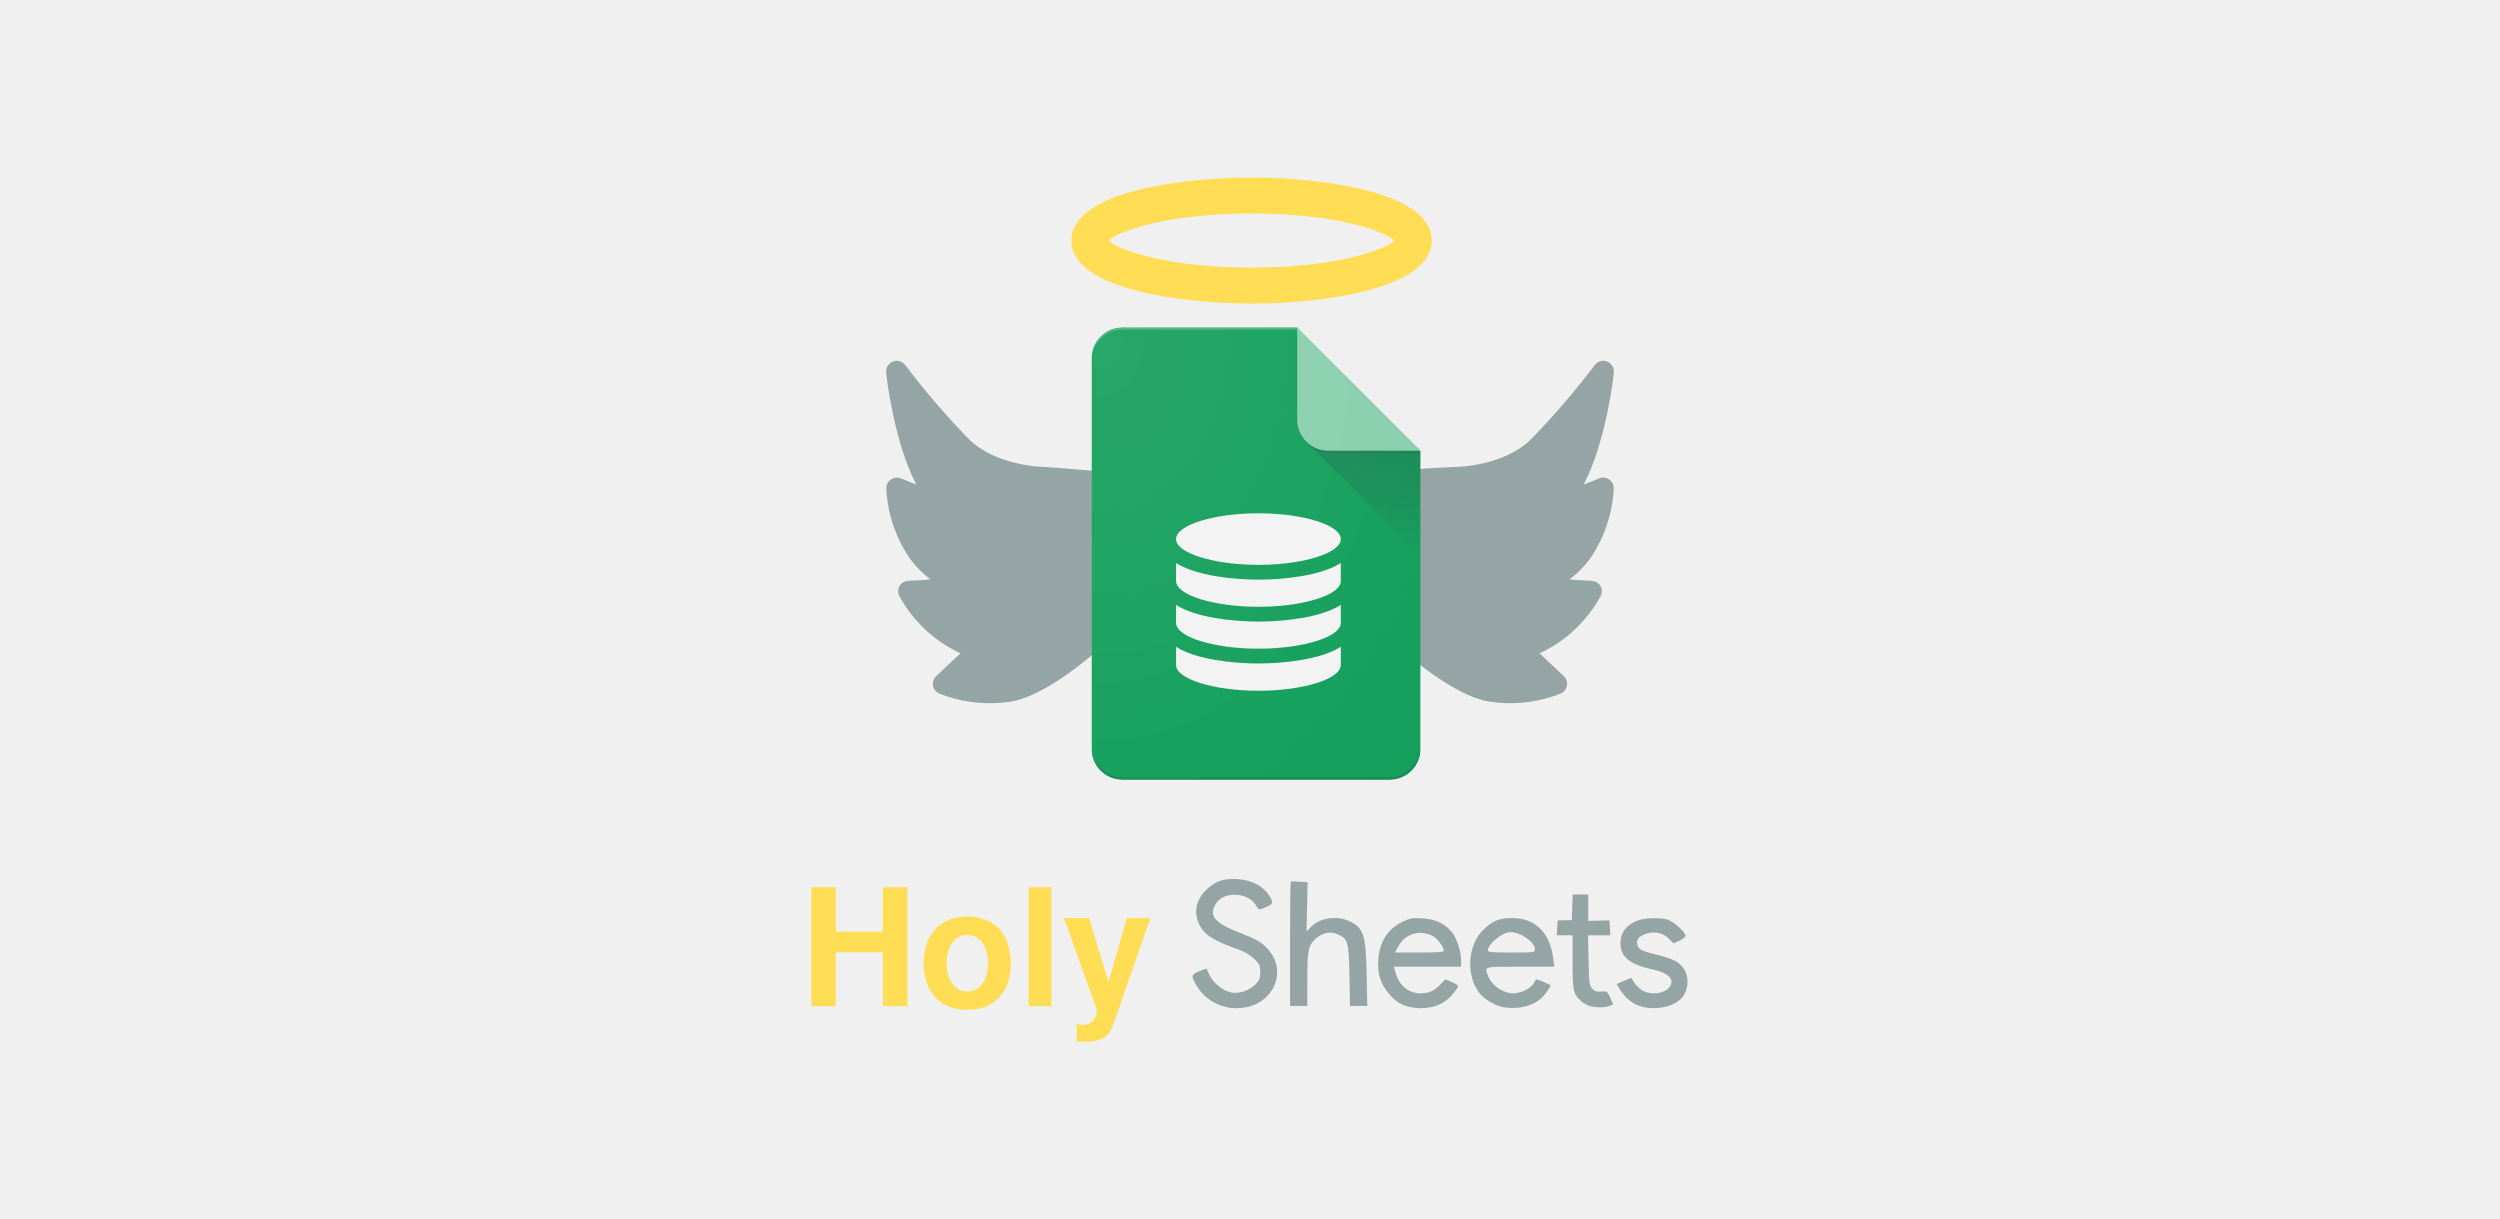
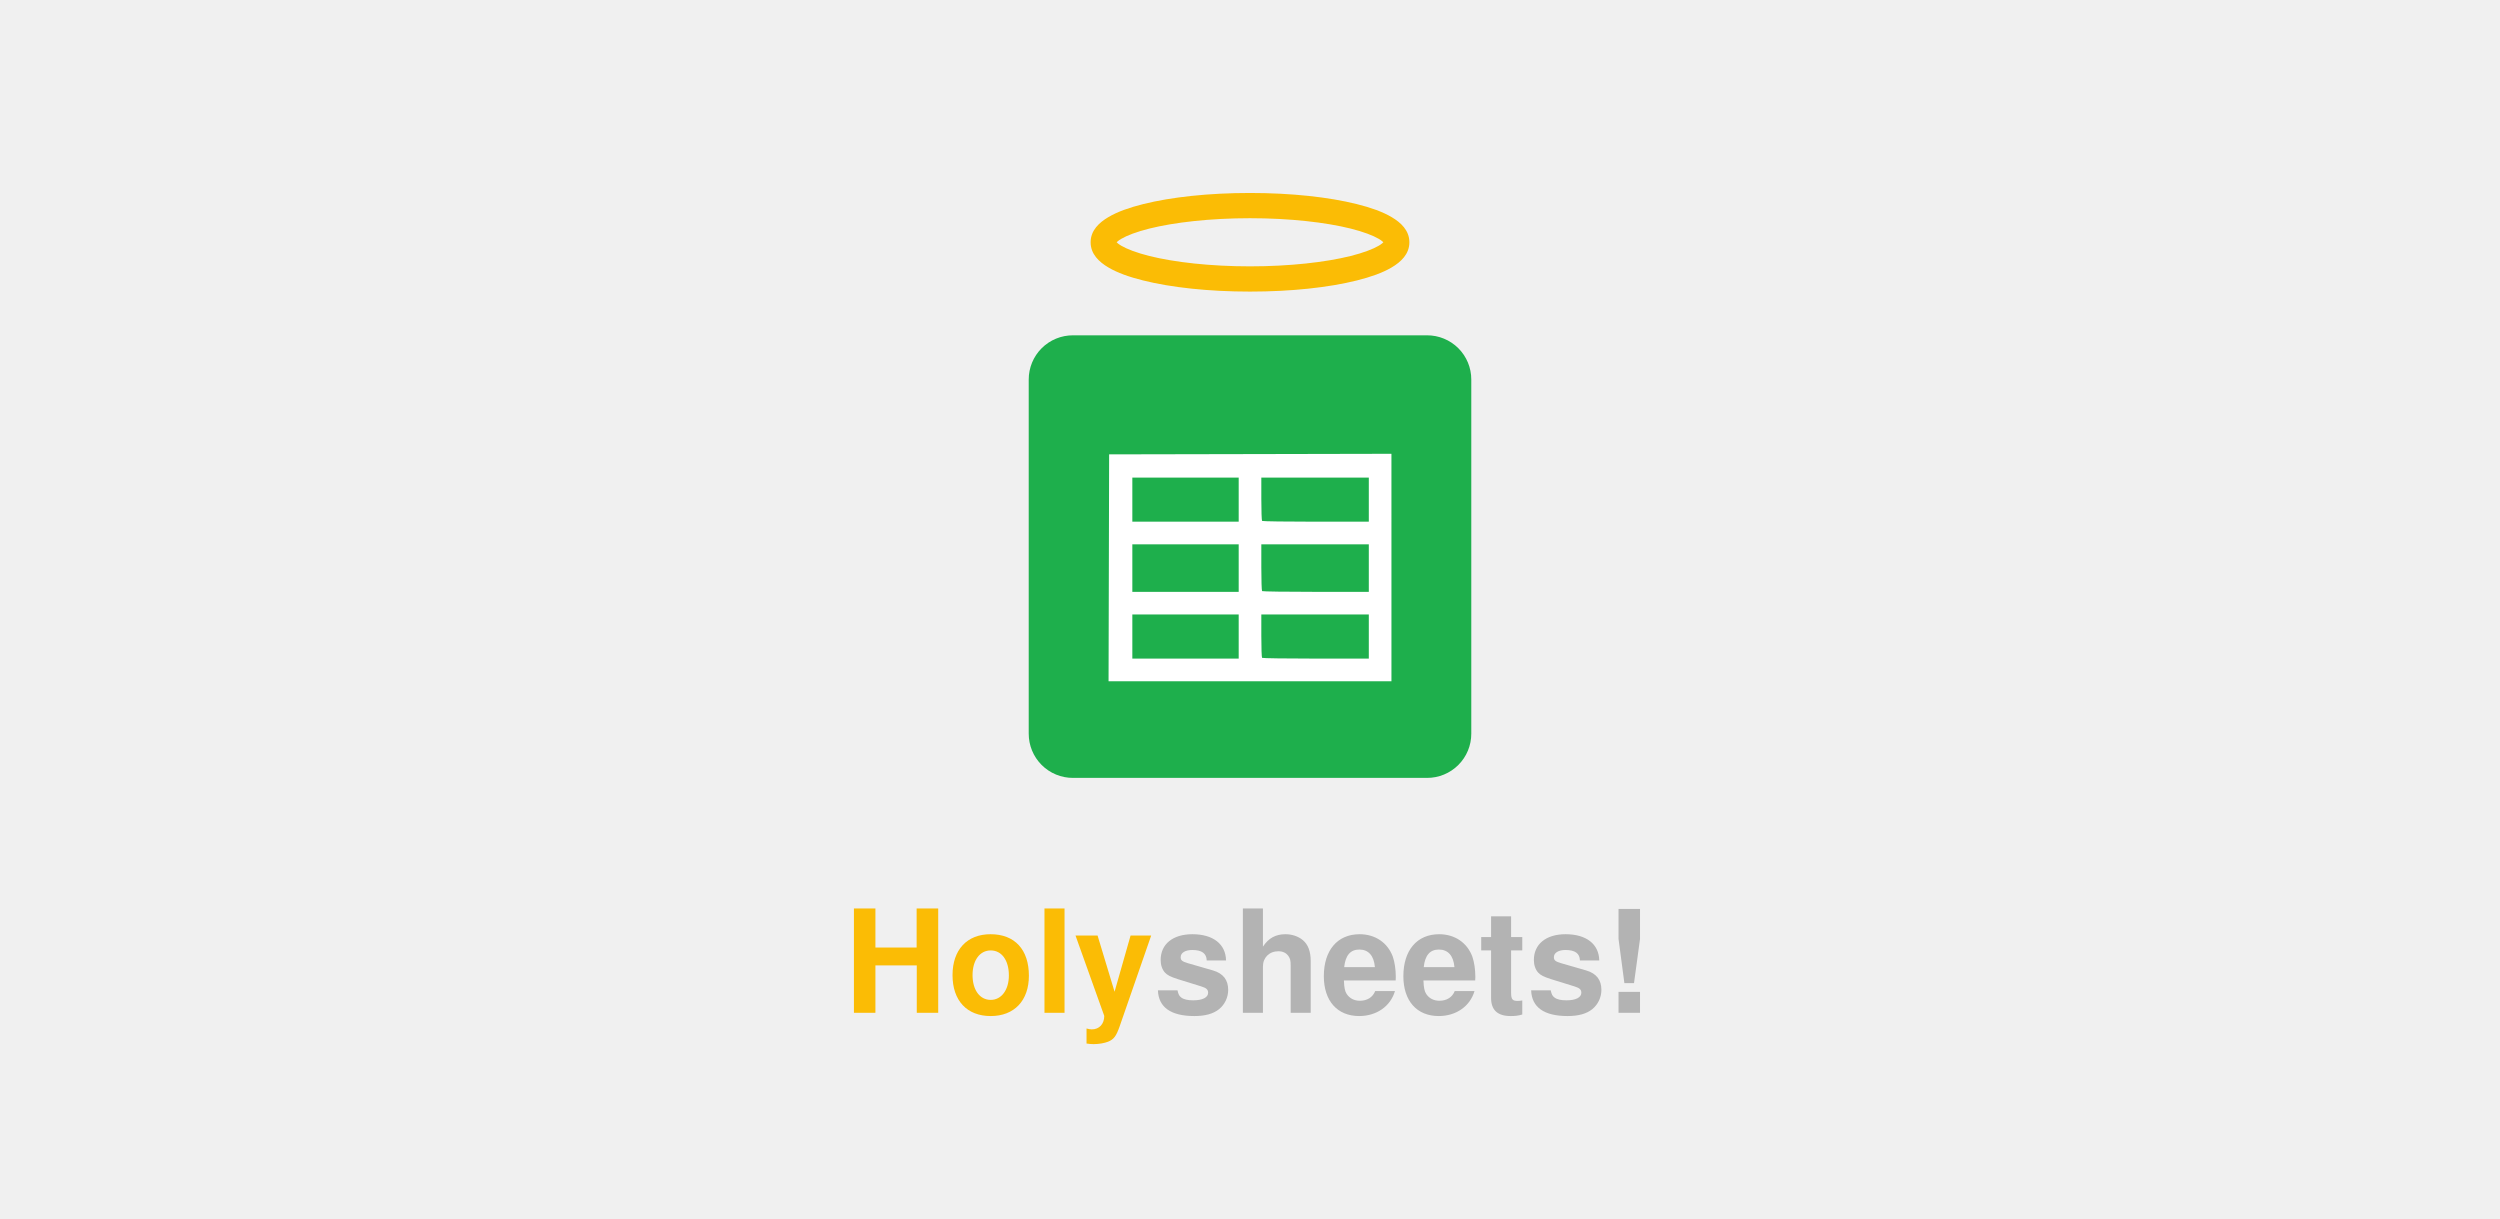
- <svg xmlns="http://www.w3.org/2000/svg" width="800mm" height="390mm" viewBox="0 0 800 390" xml:space="preserve">
-   <defs>
-     <mask id="a" fill="#fff">
-       <path d="M29.583 0H4.438A4.45 4.45 0 0 0 0 4.438v56.208a4.45 4.45 0 0 0 4.438 4.437h38.458a4.45 4.45 0 0 0 4.437-4.437V17.75z" />
-     </mask>
-     <mask id="c" fill="#fff">
-       <path d="M29.583 0H4.438A4.45 4.45 0 0 0 0 4.438v56.208a4.45 4.45 0 0 0 4.438 4.437h38.458a4.45 4.45 0 0 0 4.437-4.437V17.75z" />
-     </mask>
-     <mask id="d" fill="#fff">
-       <path d="M29.583 0H4.438A4.45 4.45 0 0 0 0 4.438v56.208a4.45 4.45 0 0 0 4.438 4.437h38.458a4.45 4.45 0 0 0 4.437-4.437V17.75z" />
-     </mask>
-     <mask id="e" fill="#fff">
-       <path d="M29.583 0H4.438A4.45 4.45 0 0 0 0 4.438v56.208a4.45 4.45 0 0 0 4.438 4.437h38.458a4.45 4.45 0 0 0 4.437-4.437V17.75z" />
-     </mask>
-     <mask id="f" fill="#fff">
-       <path d="M29.583 0H4.438A4.45 4.45 0 0 0 0 4.438v56.208a4.45 4.45 0 0 0 4.438 4.437h38.458a4.45 4.45 0 0 0 4.437-4.437V17.75z" />
-     </mask>
-     <radialGradient cx="1.758" cy="1.508" fx="1.758" fy="1.508" r="89.498" gradientTransform="matrix(.65094 0 0 .89504 102.958 56.796)" id="g" gradientUnits="userSpaceOnUse">
-       <stop stop-color="#FFF" stop-opacity=".1" offset="0%" />
-       <stop stop-color="#FFF" stop-opacity="0" offset="100%" />
-     </radialGradient>
-     <linearGradient x1="39.104" y1="17.866" x2="39.104" y2="32.906" id="b" gradientTransform="scale(1.00011 .99989)" gradientUnits="userSpaceOnUse">
-       <stop stop-color="#263238" stop-opacity=".2" offset="0%" />
-       <stop stop-color="#263238" stop-opacity=".02" offset="100%" />
-     </linearGradient>
-   </defs>
-   <path style="fill:#95a5a6;fill-opacity:1;fill-rule:evenodd;stroke:none;stroke-width:1.164" d="M160.29 74.454a14.908 14.908 0 0 1-2.526 7.623 10.66 10.66 0 0 1-2.328 2.386c1.99.256 2.91-.117 3.41.756.182.342.182.752 0 1.094a14.733 14.733 0 0 1-6.703 6.273l2.676 2.514a1.164 1.164 0 0 1-.349 1.897 14.955 14.955 0 0 1-7.983.86c-2.863-.465-7.06-3.49-9.48-5.702.76-9.51-1.657-15.157 1.912-19.791.145-.07 3.752-.239 3.913-.237 0 0 5.389 0 8.484-3.154a87.363 87.363 0 0 0 6.878-8.019c.708-.967 2.239-.363 2.095.827 0 .372-.873 7.68-3.305 12.278l1.722-.687a1.164 1.164 0 0 1 1.583 1.082zM80.427 74.454a14.908 14.908 0 0 0 2.526 7.623 10.66 10.66 0 0 0 2.327 2.386c-1.99.256-2.91-.117-3.41.756a1.164 1.164 0 0 0 0 1.094 14.733 14.733 0 0 0 6.704 6.273L85.897 95.1a1.164 1.164 0 0 0 .35 1.897 14.955 14.955 0 0 0 7.983.86c2.862-.465 7.059-3.49 9.48-5.702-.76-9.51 3.645-14.891.076-19.526-.145-.07-5.741-.504-5.902-.502 0 0-5.388 0-8.484-3.154a87.364 87.364 0 0 1-6.878-8.019c-.707-.967-2.238-.363-2.095.827 0 .372.873 7.68 3.305 12.278l-1.722-.687a1.164 1.164 0 0 0-1.583 1.082z" transform="translate(49.138 -60.833) scale(2.91515)" />
-   <path d="M29.583 0H4.438A4.45 4.45 0 0 0 0 4.438v56.208a4.45 4.45 0 0 0 4.438 4.437h38.458a4.45 4.45 0 0 0 4.437-4.437V17.75L36.98 10.354z" fill="#0f9d58" mask="url(#a)" transform="translate(349.275 104.735) scale(2.22512)" style="stroke:none;stroke-width:1" />
-   <path d="M130.324 91.869v1.995c0 1.562-4.209 2.83-9.041 2.83-4.832 0-9.042-1.268-9.042-2.83v-1.995c2.186 1.41 6.334 1.83 9.042 1.83 2.718 0 6.86-.424 9.041-1.83zm-9.041-2.768c-2.718 0-6.861-.424-9.042-1.831v1.976c0 1.563 4.21 2.83 9.042 2.83s9.041-1.268 9.041-2.83V87.27c-2.186 1.41-6.333 1.831-9.041 1.831zm0-11.889c-4.832 0-9.042 1.268-9.042 2.832 0 1.563 4.21 2.83 9.042 2.83s9.041-1.268 9.041-2.83c0-1.564-4.209-2.832-9.041-2.832zm0 7.286c-2.718 0-6.861-.425-9.042-1.831v1.98c0 1.564 4.21 2.83 9.042 2.83s9.041-1.267 9.041-2.83v-1.98c-2.186 1.41-6.333 1.83-9.041 1.83z" style="fill:#f2f2f2;fill-rule:evenodd;stroke:none;stroke-width:.857" transform="translate(49.138 -60.833) scale(2.91515)" />
-   <path fill="url(#b)" mask="url(#c)" style="fill:url(#b);stroke:none;stroke-width:1" transform="translate(349.275 104.735) scale(2.22512)" d="m47.333 17.75-16.452-1.298L47.333 32.9z" />
-   <path d="M125.538 56.796v10.161a3.386 3.386 0 0 0 3.388 3.387h10.161z" fill="#87ceac" style="stroke:none;stroke-width:.763" transform="translate(49.138 -60.833) scale(2.91515)" />
-   <path d="M481.417 388.958H456.27a4.45 4.45 0 0 0-4.438 4.438v56.208a4.45 4.45 0 0 0 4.438 4.438h38.458a4.45 4.45 0 0 0 4.438-4.438v-42.896z" transform="translate(-656.11 -760.744) scale(2.22512)" style="fill:none;fill-rule:evenodd;stroke:none;stroke-width:1" />
-   <path d="M4.438 0A4.45 4.45 0 0 0 0 4.438v.37A4.45 4.45 0 0 1 4.438.37h25.145V0z" fill-opacity=".2" fill="#fff" mask="url(#d)" transform="translate(349.275 104.735) scale(2.22512)" style="stroke:none;stroke-width:1" />
-   <path d="M42.896 64.714H4.437A4.45 4.45 0 0 1 0 60.276v.37a4.45 4.45 0 0 0 4.438 4.437h38.458a4.45 4.45 0 0 0 4.437-4.437v-.37a4.45 4.45 0 0 1-4.437 4.438z" fill-opacity=".2" fill="#263238" mask="url(#e)" transform="translate(349.275 104.735) scale(2.22512)" style="stroke:none;stroke-width:1" />
-   <path d="M34.02 17.75a4.436 4.436 0 0 1-4.437-4.438v.37a4.436 4.436 0 0 0 4.438 4.438h13.312v-.37z" fill-opacity=".1" fill="#263238" mask="url(#f)" transform="translate(349.275 104.735) scale(2.22512)" style="stroke:none;stroke-width:1" />
-   <path d="M125.538 56.796h-19.193a3.397 3.397 0 0 0-3.387 3.387v42.903a3.397 3.397 0 0 0 3.387 3.388H135.7a3.397 3.397 0 0 0 3.387-3.388V70.344z" fill="url(#g)" style="fill:url(#g);stroke:none;stroke-width:.763" transform="translate(49.138 -60.833) scale(2.91515)" />
-   <path style="fill:#fd5;fill-rule:evenodd;stroke:none;stroke-width:1.977" d="M120.526 40.351c-7.336 0-19.774 1.464-19.774 6.922s12.438 6.92 19.774 6.92 19.774-1.462 19.774-6.92-12.438-6.922-19.774-6.922zm0 3.955c9.392 0 14.633 1.978 15.701 2.967-1.068.989-6.309 2.965-15.701 2.965-9.393 0-14.632-1.976-15.7-2.965 1.068-.989 6.307-2.967 15.7-2.967z" transform="translate(49.138 -60.833) scale(2.91515)" />
-   <path style="fill:#95a5a6;fill-opacity:1;stroke-width:.172" d="M138.598 121.649c-.585 0-.885.102-1.511.408-1.626.796-2.517 2.2-2.645 4.17-.103 1.567.255 2.692 1.197 3.762.813.924 1.438 1.285 2.539 1.467 1.755.291 3.32-.19 4.32-1.325.381-.432.693-.88.693-.994 0-.114-.319-.333-.707-.486l-.707-.278-.556.59c-.636.674-1.24.947-2.096.947-1.314 0-2.34-.798-2.742-2.133l-.24-.796h7.392l-.002-.646c-.003-1.003-.428-2.365-.953-3.053-.765-1.003-1.801-1.51-3.28-1.605a11.01 11.01 0 0 0-.702-.029zm.483 1.623c.447.006.91.12 1.355.35.471.244 1.204 1.226 1.204 1.614 0 .137-.8.195-2.683.195h-2.684l.4-.733c.511-.933 1.424-1.44 2.408-1.426zM124.755 124.512c0-3.728.032-6.81.072-6.849.04-.04.473-.044.962-.01l.891.06-.058 2.711-.058 2.712.46-.492c.938-1.006 2.819-1.31 4.192-.68 1.618.743 1.86 1.47 1.948 5.836l.069 3.489h-1.904l-.057-3.325c-.063-3.737-.157-4.064-1.303-4.543-.787-.329-1.592-.184-2.303.415-.903.76-1.016 1.262-1.016 4.518v2.935h-1.895zM157.598 131.283c-.273-.082-.687-.327-.921-.545-.834-.78-.909-1.13-.909-4.265v-2.938h-1.742l.053-.818.052-.818.776-.013.775-.013.05-1.408.05-1.41h1.709V121.953l1.163-.027 1.163-.026.053.818.052.819h-2.455l.055 2.739c.05 2.433.093 2.78.393 3.112.255.281.5.36 1.002.324.63-.045.68-.01.992.685l.328.733-.437.166c-.521.199-1.517.193-2.202-.012zM163.78 131.465c-1.204-.194-2.129-.867-2.897-2.107l-.288-.466.8-.354c.441-.195.813-.334.827-.31.374.663.735 1.074 1.18 1.345 1.222.746 3.209.178 3.218-.92.005-.606-.724-1.076-2.152-1.385-2.412-.522-3.445-1.376-3.445-2.848 0-1.603 1.25-2.65 3.287-2.753.703-.035 1.53.029 1.888.147.678.224 1.976 1.394 1.976 1.781 0 .128-.298.367-.662.531l-.663.299-.518-.518c-.656-.656-1.603-.854-2.527-.526-.805.285-1.063.63-.913 1.226.124.493.509.68 2.267 1.103 1.641.393 2.392.8 2.853 1.545.643 1.041.43 2.58-.466 3.367-.834.733-2.349 1.072-3.765.843zM149.131 121.64c-1.373 0-2.062.27-3.08 1.21-1.79 1.648-2.042 5.013-.525 7.002.577.757 1.87 1.493 2.83 1.612 1.916.238 3.595-.355 4.485-1.583.283-.392.515-.758.515-.815-.001-.124-1.543-.775-1.621-.684-.03.035-.146.238-.256.451-.268.514-1.403 1.077-2.17 1.077-1.188 0-2.416-.845-2.834-1.95-.383-1.014-.513-.979 3.545-.979h3.729l-.102-.854c-.339-2.865-1.971-4.487-4.516-4.487zm-.177 1.55c1.14 0 2.68 1.094 2.68 1.902 0 .322-.13.339-2.585.339-1.809 0-2.585-.059-2.585-.195 0-.75 1.577-2.045 2.49-2.045zM118.208 131.512c-1.547-.251-2.824-1.05-3.581-2.24-.788-1.239-.774-1.41.15-1.777l.791-.314.368.758c.422.868 1.478 1.709 2.355 1.873.869.163 1.964-.191 2.62-.847.486-.486.57-.692.57-1.39 0-.73-.074-.89-.676-1.463-.372-.353-1.05-.775-1.507-.937-3.024-1.07-3.999-1.696-4.56-2.93-.625-1.379-.235-2.818 1.068-3.934.92-.786 1.805-1.04 3.265-.937 1.622.115 2.93.883 3.56 2.09.294.561.221.675-.667 1.046-.634.265-.638.264-.932-.233-.888-1.504-3.59-1.616-4.435-.184-.782 1.323-.133 2.093 2.685 3.186 1.785.693 2.237.947 2.909 1.634 2.408 2.463.803 6.266-2.784 6.598-.422.039-.962.039-1.199 0z" transform="translate(49.138 -60.833) scale(2.91515)" />
-   <text xml:space="preserve" style="font-weight:700;font-size:17.904px;font-family:Helvetica;-inkscape-font-specification:'Helvetica Bold';fill:#fd5;fill-opacity:1;stroke:none;stroke-width:1.692;stroke-dasharray:none" x="70.987" y="131.313" transform="translate(49.138 -60.833) scale(2.91515)">
-     <tspan style="font-style:normal;font-variant:normal;font-weight:700;font-stretch:normal;font-family:Helvetica;-inkscape-font-specification:'Helvetica Bold';fill:#fd5;fill-opacity:1;stroke-width:1.692" x="70.987" y="131.313">Holy</tspan>
+ <svg xmlns="http://www.w3.org/2000/svg" width="800mm" height="390mm" viewBox="0 0 800 390" xml:space="preserve" version="1.1" id="svg194">
+   <defs id="defs198" />
+   <path style="fill:#1eaf4c;fill-opacity:1;stroke:none;stroke-width:1.211" d="M27.25 148.947a3.651 3.651 0 0 0-3.66 3.66v29.273a3.651 3.651 0 0 0 3.66 3.66h29.272a3.651 3.651 0 0 0 3.66-3.66v-29.273a3.651 3.651 0 0 0-3.66-3.66z" transform="translate(237.889 -469.169) scale(3.8703)" id="path182" />
+   <path style="color:#000;fill:#fbbc05;fill-opacity:1;stroke-width:.869;-inkscape-stroke:none" d="M41.887 137.178c-3.421 0-6.517.34-8.834.92-1.159.29-2.12.63-2.878 1.077-.757.448-1.467 1.097-1.467 2.08 0 .983.71 1.632 1.467 2.08.758.448 1.72.788 2.878 1.077 2.317.58 5.413.92 8.834.92 3.42 0 6.515-.34 8.832-.92 1.158-.29 2.122-.63 2.879-1.077.757-.448 1.466-1.097 1.466-2.08 0-.983-.709-1.632-1.466-2.08-.757-.448-1.72-.788-2.879-1.077-2.317-.58-5.411-.92-8.832-.92zm0 2.087c3.28 0 6.252.34 8.326.858 1.038.26 1.852.572 2.323.85.47.278.44.427.44.282 0-.145.03.003-.44.282-.47.278-1.285.59-2.323.85-2.074.518-5.046.858-8.326.858-3.28 0-6.252-.34-8.327-.858-1.037-.26-1.852-.572-2.322-.85-.471-.279-.442-.427-.442-.282 0 .145-.03-.003.442-.282.47-.278 1.285-.59 2.322-.85 2.075-.518 5.047-.858 8.327-.858z" transform="translate(237.889 -469.169) scale(3.8703)" id="path184" />
+   <path style="fill:#fff;fill-opacity:1;stroke:none;stroke-width:1.397" d="m53.58 158.743-11.67.024-11.671.023-.024 9.38-.024 9.379h23.39v-9.403zm-21.423 1.966h8.794v3.648h-8.794v-1.824zm10.665 0h8.887v3.648h-4.381c-2.41 0-4.41-.028-4.444-.063-.034-.034-.062-.855-.062-1.824zm-10.665 5.52h8.794v3.929h-8.794v-1.965zm10.665 0h8.887v3.929h-4.381c-2.41 0-4.41-.028-4.444-.062-.034-.035-.062-.92-.062-1.966zm-10.665 5.8h8.794v3.648h-8.794v-1.824zm10.665 0h8.887v3.648h-4.381c-2.41 0-4.41-.028-4.444-.062-.034-.035-.062-.856-.062-1.825z" transform="translate(237.889 -469.169) scale(3.8703)" id="path186" />
+   <text xml:space="preserve" style="font-size:45.775px;font-family:'Arial Black';-inkscape-font-specification:'Arial Black, ';fill:#fbbc05;fill-opacity:1;stroke-width:4.332" x="270.15" y="324.089" id="text192">
+     <tspan style="font-style:normal;font-variant:normal;font-weight:700;font-stretch:normal;font-size:45.775px;font-family:Helvetica;-inkscape-font-specification:'Helvetica Bold';fill:#fbbc05;fill-opacity:1;stroke-width:4.332" x="270.15" y="324.089" id="tspan190">Holy<tspan style="fill:#b3b3b3" id="tspan188">sheets!</tspan>
+     </tspan>
  </text>
</svg>
